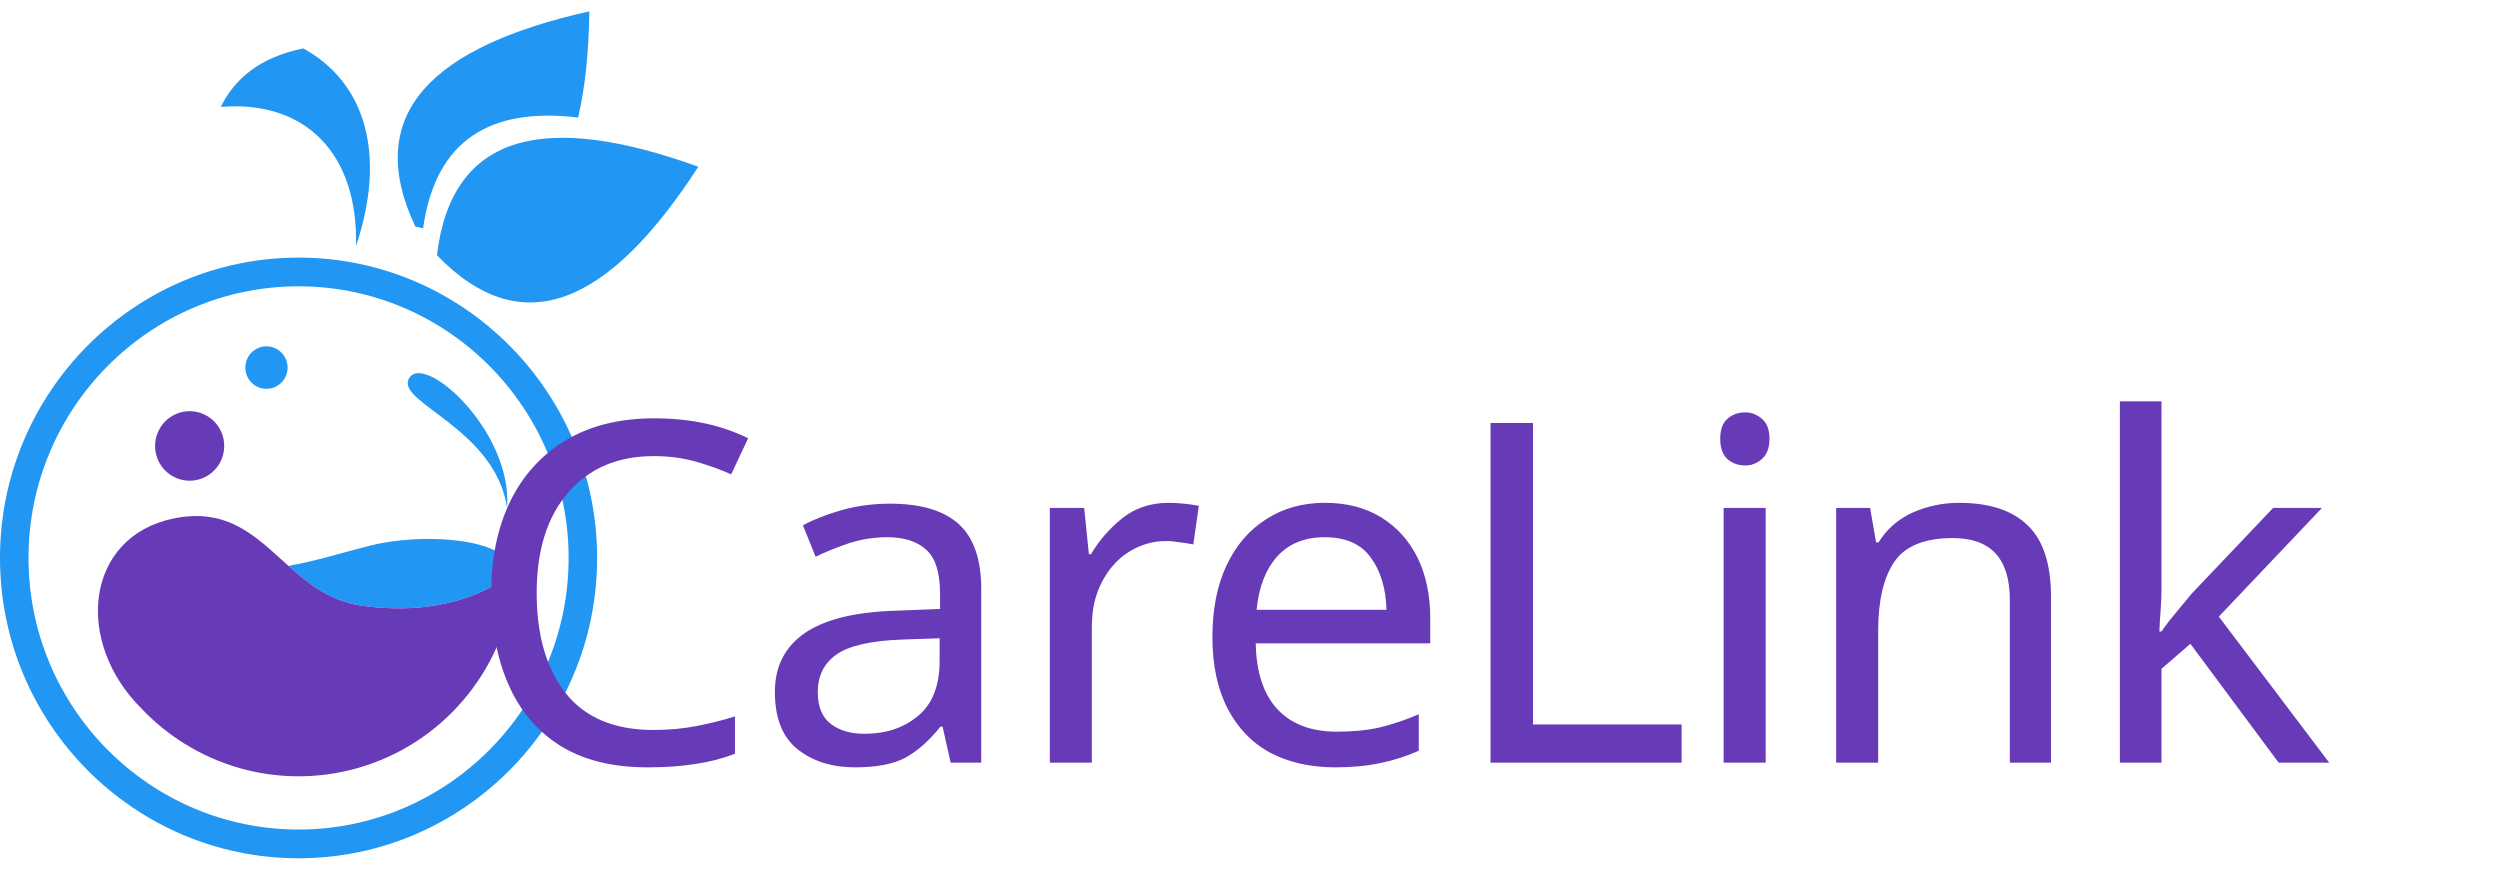
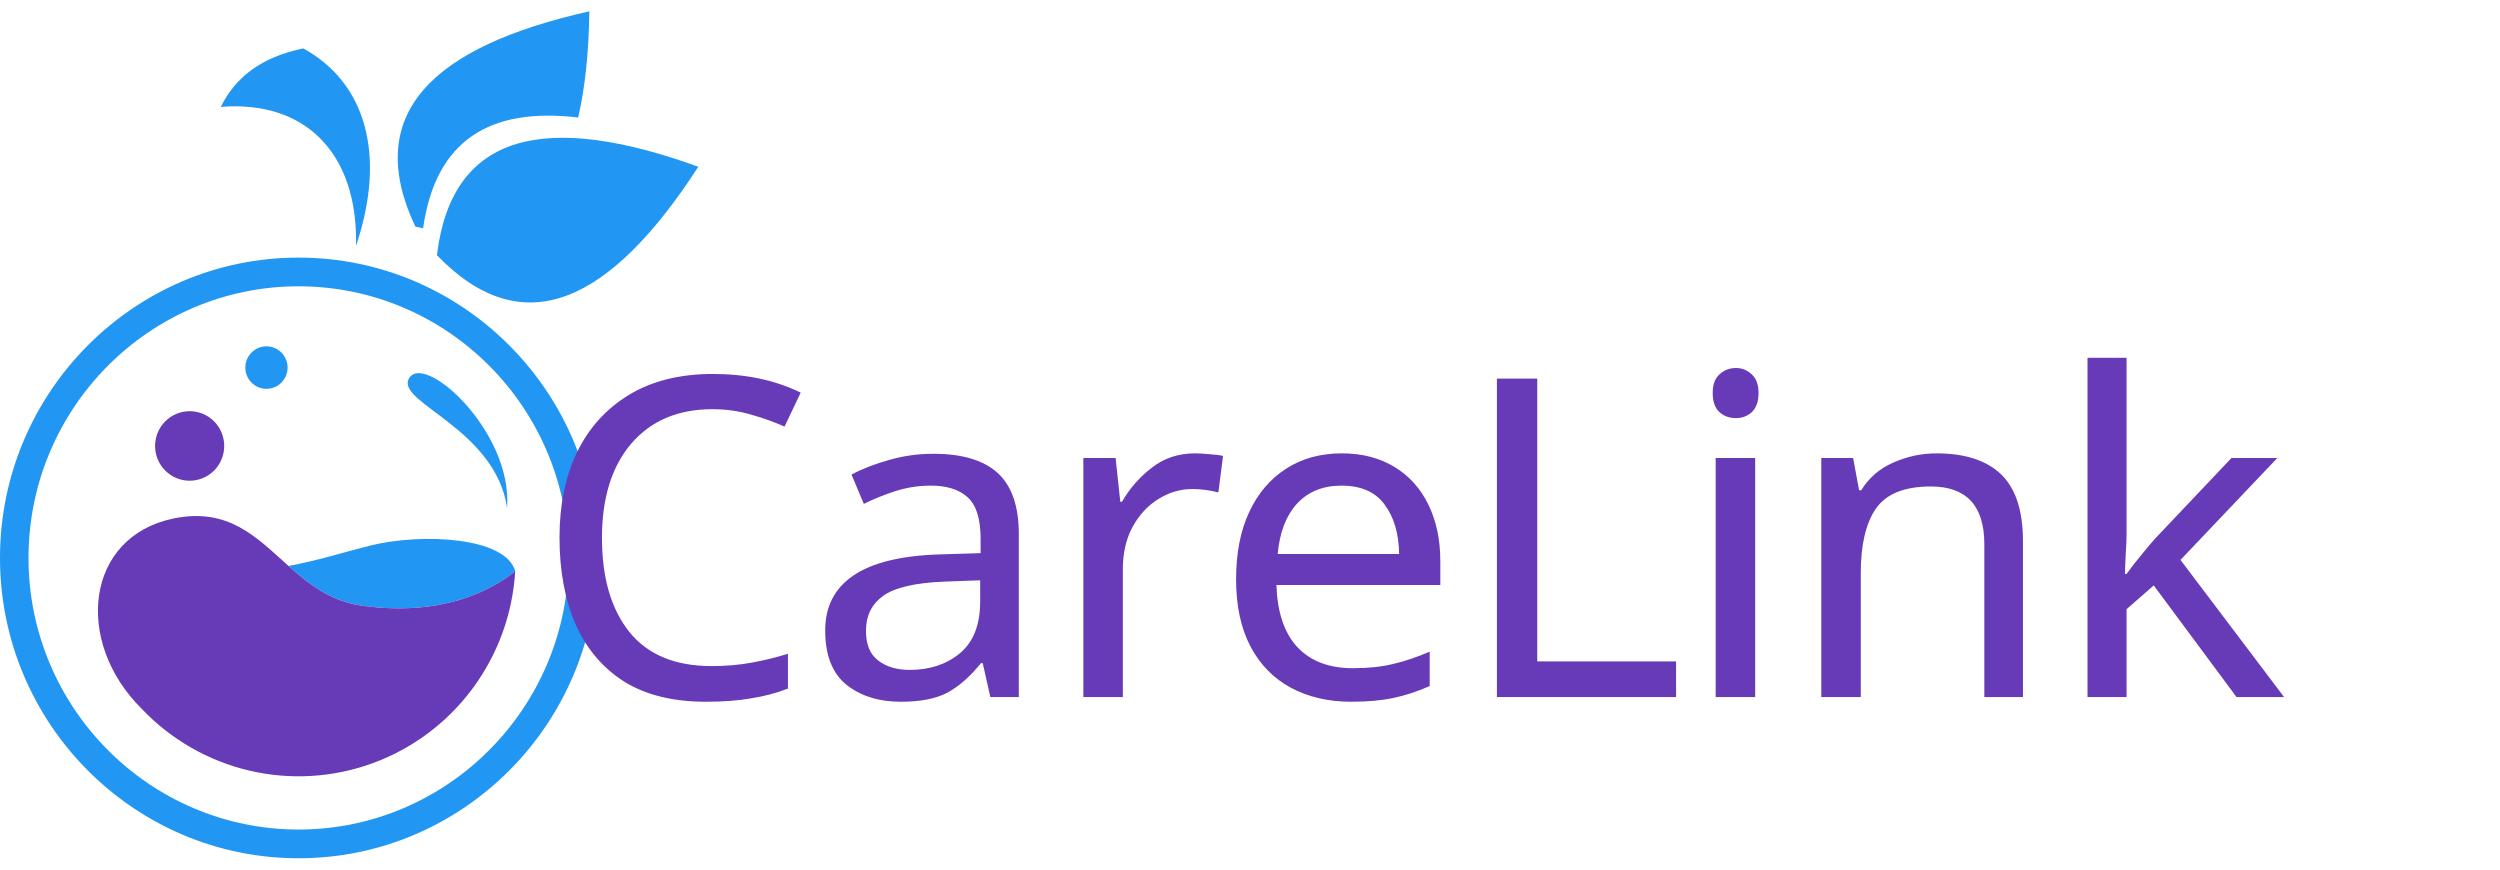
<svg xmlns="http://www.w3.org/2000/svg" width="92" height="32" viewBox="0 0 92 32" fill="none" version="1.1" id="svg10">
  <defs id="defs10" />
  <g id="g1">
    <path d="M10.987 31.584C4.928 31.584 0 26.626 0 20.532C0 14.438 4.929 9.48 10.987 9.48C17.045 9.48 21.974 14.438 21.974 20.532C21.974 26.626 17.046 31.584 10.987 31.584ZM10.987 10.536C5.508 10.536 1.049 15.02 1.049 20.532C1.049 26.044 5.508 30.527 10.987 30.527C16.466 30.527 20.925 26.043 20.925 20.531C20.925 15.019 16.467 10.536 10.987 10.536Z" fill="#2196F3" id="path2" />
    <path d="M18.96 21.023C18.618 19.748 15.485 19.611 13.62 20.078C12.644 20.323 11.646 20.643 10.616 20.826C11.37 21.499 12.179 22.135 13.34 22.293C16.221 22.684 18.011 21.775 18.96 21.023Z" fill="#2196F3" id="path3" />
    <path d="M13.34 22.293C12.176 22.135 11.37 21.499 10.616 20.826C9.45 19.786 8.413 18.658 6.377 19.082C3.141 19.757 2.715 23.608 5.214 26.083C6.287 27.213 7.665 28.004 9.178 28.359C10.691 28.713 12.274 28.616 13.733 28.079C15.192 27.542 16.464 26.588 17.392 25.335C18.321 24.082 18.866 22.584 18.96 21.023C18.011 21.775 16.221 22.684 13.34 22.293Z" fill="#673AB7" id="path4" />
    <path d="M15.034 13.959C14.63 14.829 18.23 15.796 18.661 18.688C18.869 15.841 15.534 12.882 15.034 13.959Z" fill="#2196F3" id="path5" />
    <path d="M7.466 17.593C8.115 17.323 8.423 16.575 8.155 15.922C7.886 15.269 7.142 14.959 6.493 15.229C5.844 15.5 5.535 16.248 5.804 16.901C6.073 17.554 6.817 17.864 7.466 17.593Z" fill="#673AB7" id="path6" />
    <path d="M10.355 14.08C10.659 13.775 10.659 13.28 10.355 12.974C10.051 12.669 9.559 12.669 9.256 12.974C8.952 13.28 8.952 13.775 9.256 14.08C9.559 14.385 10.051 14.385 10.355 14.08Z" fill="#2196F3" id="path7" />
    <path d="M13.101 9.052C14.225 5.715 13.47 3.049 11.161 1.782C9.584 2.105 8.647 2.873 8.125 3.934C11.22 3.682 13.184 5.63 13.101 9.052Z" fill="#2196F3" id="path8" />
    <path d="M25.698 6.136C20.139 4.129 16.63 4.818 16.079 9.391C19.265 12.697 22.474 11.115 25.698 6.136Z" fill="#2196F3" id="path9" />
    <path d="M21.276 4.325C21.534 3.217 21.668 1.908 21.688 0.417C15.923 1.709 13.322 4.177 15.284 8.338C15.382 8.362 15.475 8.381 15.57 8.401C16.028 5.144 18.046 3.938 21.276 4.325Z" fill="#2196F3" id="path10" />
  </g>
-   <text xml:space="preserve" style="font-size:17.503px;line-height:0.7;font-family:Baloo;-inkscape-font-specification:Baloo;text-align:center;letter-spacing:-0.376px;text-anchor:middle;fill:#673ab7;stroke-width:1.198" x="58.084" y="28.065" id="text1">
-     <tspan id="tspan1" x="57.896" y="28.065" style="stroke-width:1.198">CareLink</tspan>
+   <text xml:space="preserve" style="font-size:16.422px;line-height:0.7;font-family:Baloo;-inkscape-font-specification:Baloo;text-align:center;letter-spacing:-0.353px;text-anchor:middle;fill:#673ab7;stroke-width:1.124" x="58.122" y="25.653" id="text1">
+     <tspan id="tspan1" x="57.945" y="25.653" style="font-style:normal;font-variant:normal;font-weight:normal;font-stretch:normal;font-family:'Century Gothic';-inkscape-font-specification:'Century Gothic';stroke-width:1.124">CareLink</tspan>
  </text>
</svg>
